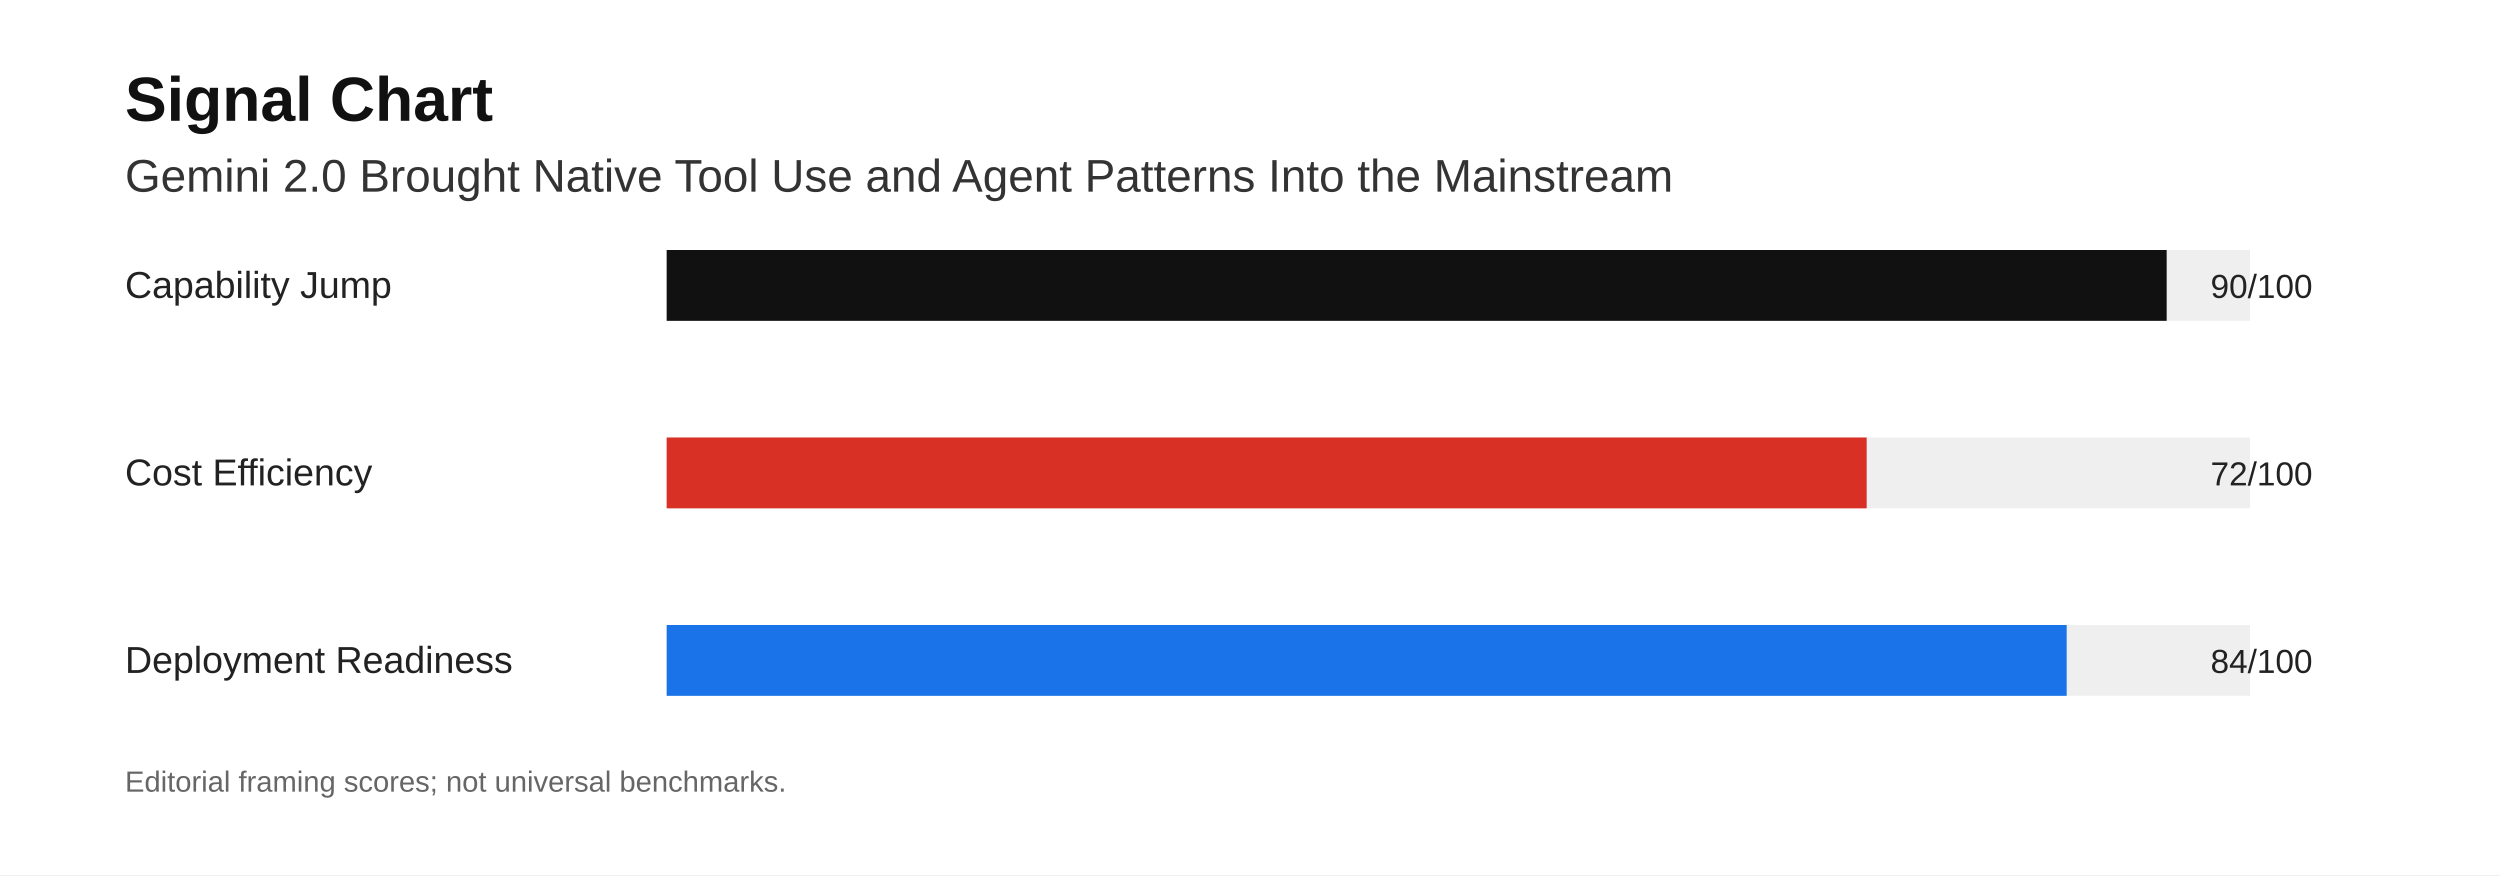
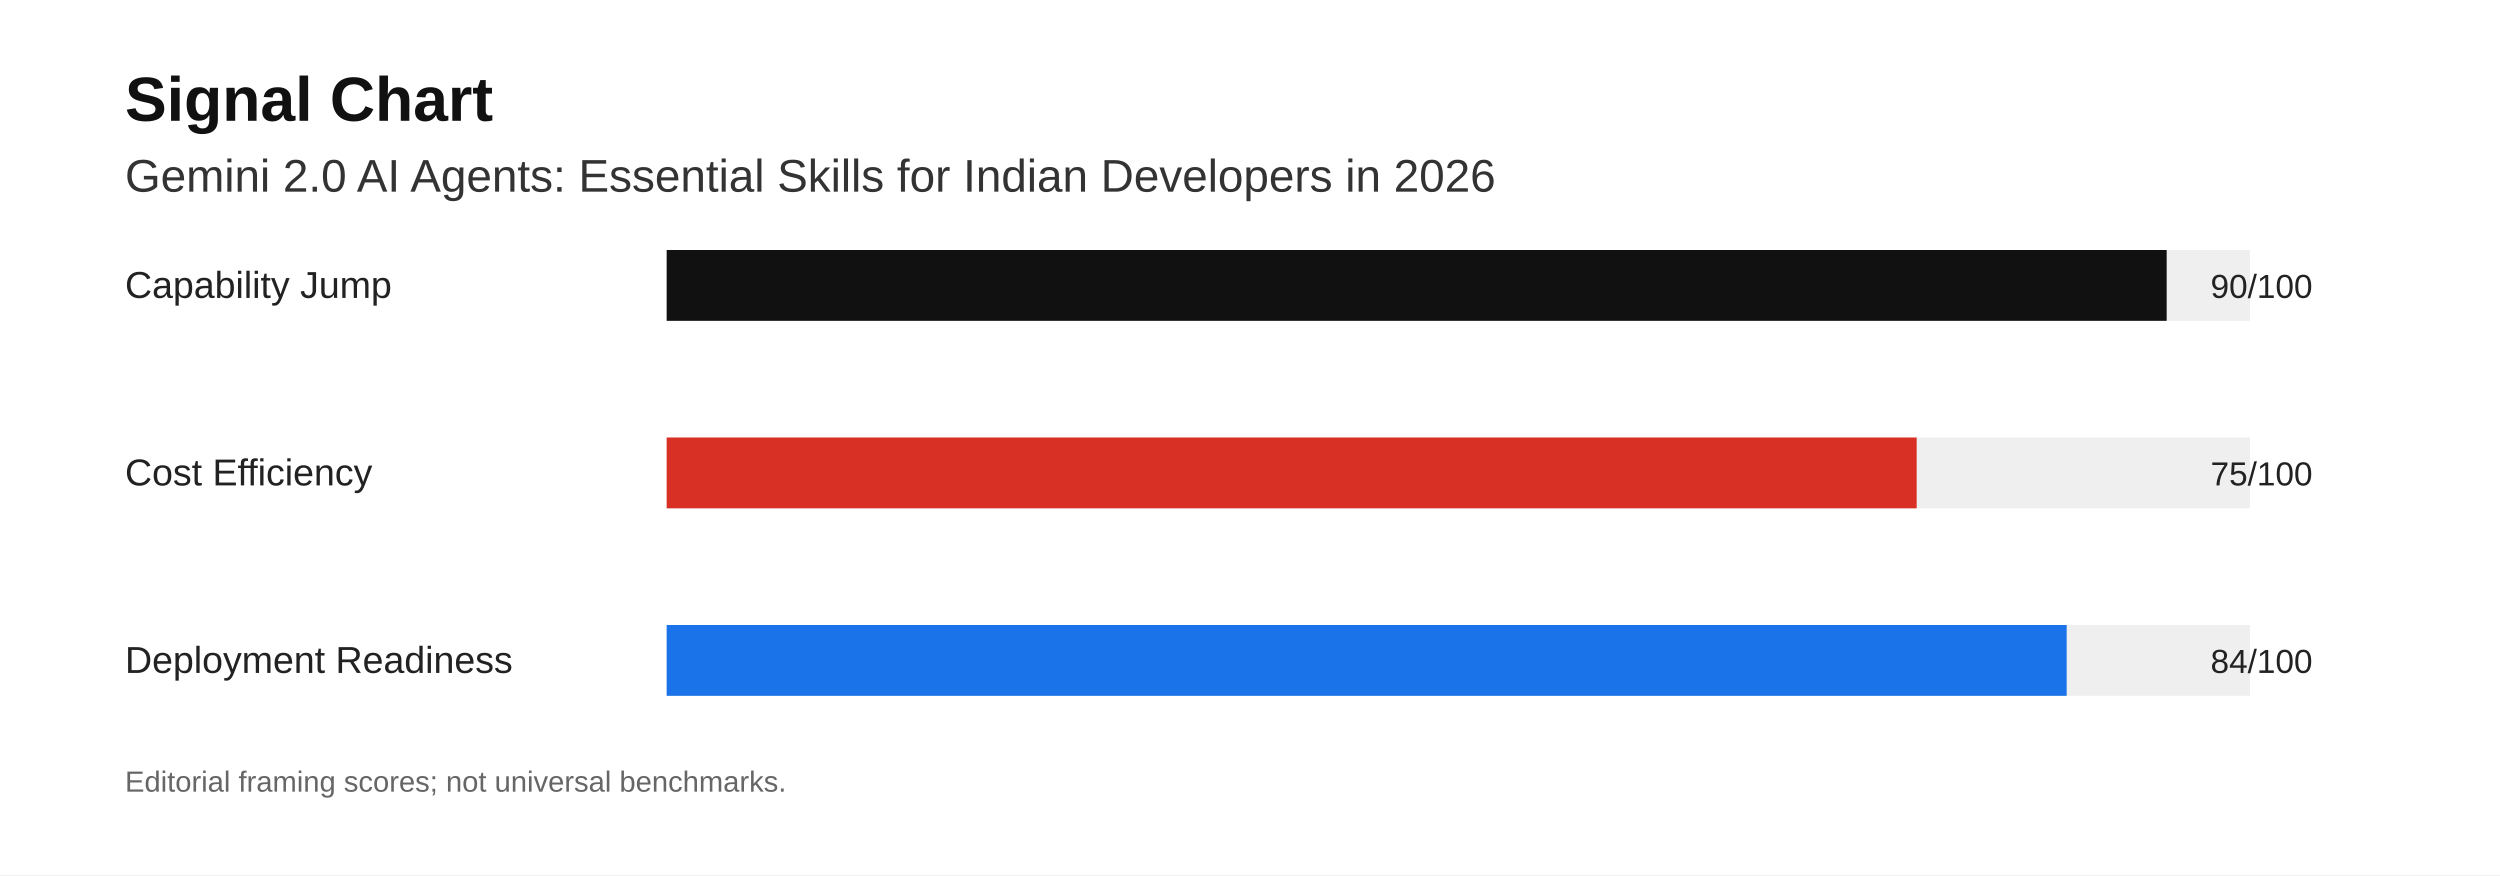
<svg xmlns="http://www.w3.org/2000/svg" width="1200" height="420" viewBox="0 0 1200 420">
  <rect width="1200" height="420" fill="#fff" />
  <text x="60" y="58" font-family="Arial,sans-serif" font-size="30" font-weight="700" fill="#111">Signal Chart</text>
-   <text x="60" y="92" font-family="Arial,sans-serif" font-size="22" fill="#333">Gemini 2.0 Brought Native Tool Use and Agent Patterns Into the Mainstream</text>
+   <text x="60" y="92" font-family="Arial,sans-serif" font-size="22" fill="#333">Gemini 2.0 AI Agents: Essential Skills for Indian Developers in 2026</text>
  <rect x="320" y="120" width="760" height="34" fill="#efefef" />
  <rect x="320" y="120" width="720" height="34" fill="#111" />
  <text x="60" y="143" font-family="Arial,sans-serif" font-size="18" fill="#222">Capability Jump</text>
  <text x="1110" y="143" font-family="Arial,sans-serif" font-size="16" fill="#222" text-anchor="end">90/100</text>
  <rect x="320" y="210" width="760" height="34" fill="#efefef" />
-   <rect x="320" y="210" width="576" height="34" fill="#d93025" />
+   <rect x="320" y="210" width="600" height="34" fill="#d93025" />
  <text x="60" y="233" font-family="Arial,sans-serif" font-size="18" fill="#222">Cost Efficiency</text>
-   <text x="1110" y="233" font-family="Arial,sans-serif" font-size="16" fill="#222" text-anchor="end">72/100</text>
+   <text x="1110" y="233" font-family="Arial,sans-serif" font-size="16" fill="#222" text-anchor="end">75/100</text>
  <rect x="320" y="300" width="760" height="34" fill="#efefef" />
  <rect x="320" y="300" width="672" height="34" fill="#1a73e8" />
  <text x="60" y="323" font-family="Arial,sans-serif" font-size="18" fill="#222">Deployment Readiness</text>
  <text x="1110" y="323" font-family="Arial,sans-serif" font-size="16" fill="#222" text-anchor="end">84/100</text>
  <text x="60" y="380" font-family="Arial,sans-serif" font-size="14" fill="#666">Editorial framing scores; not universal benchmarks.</text>
</svg>
